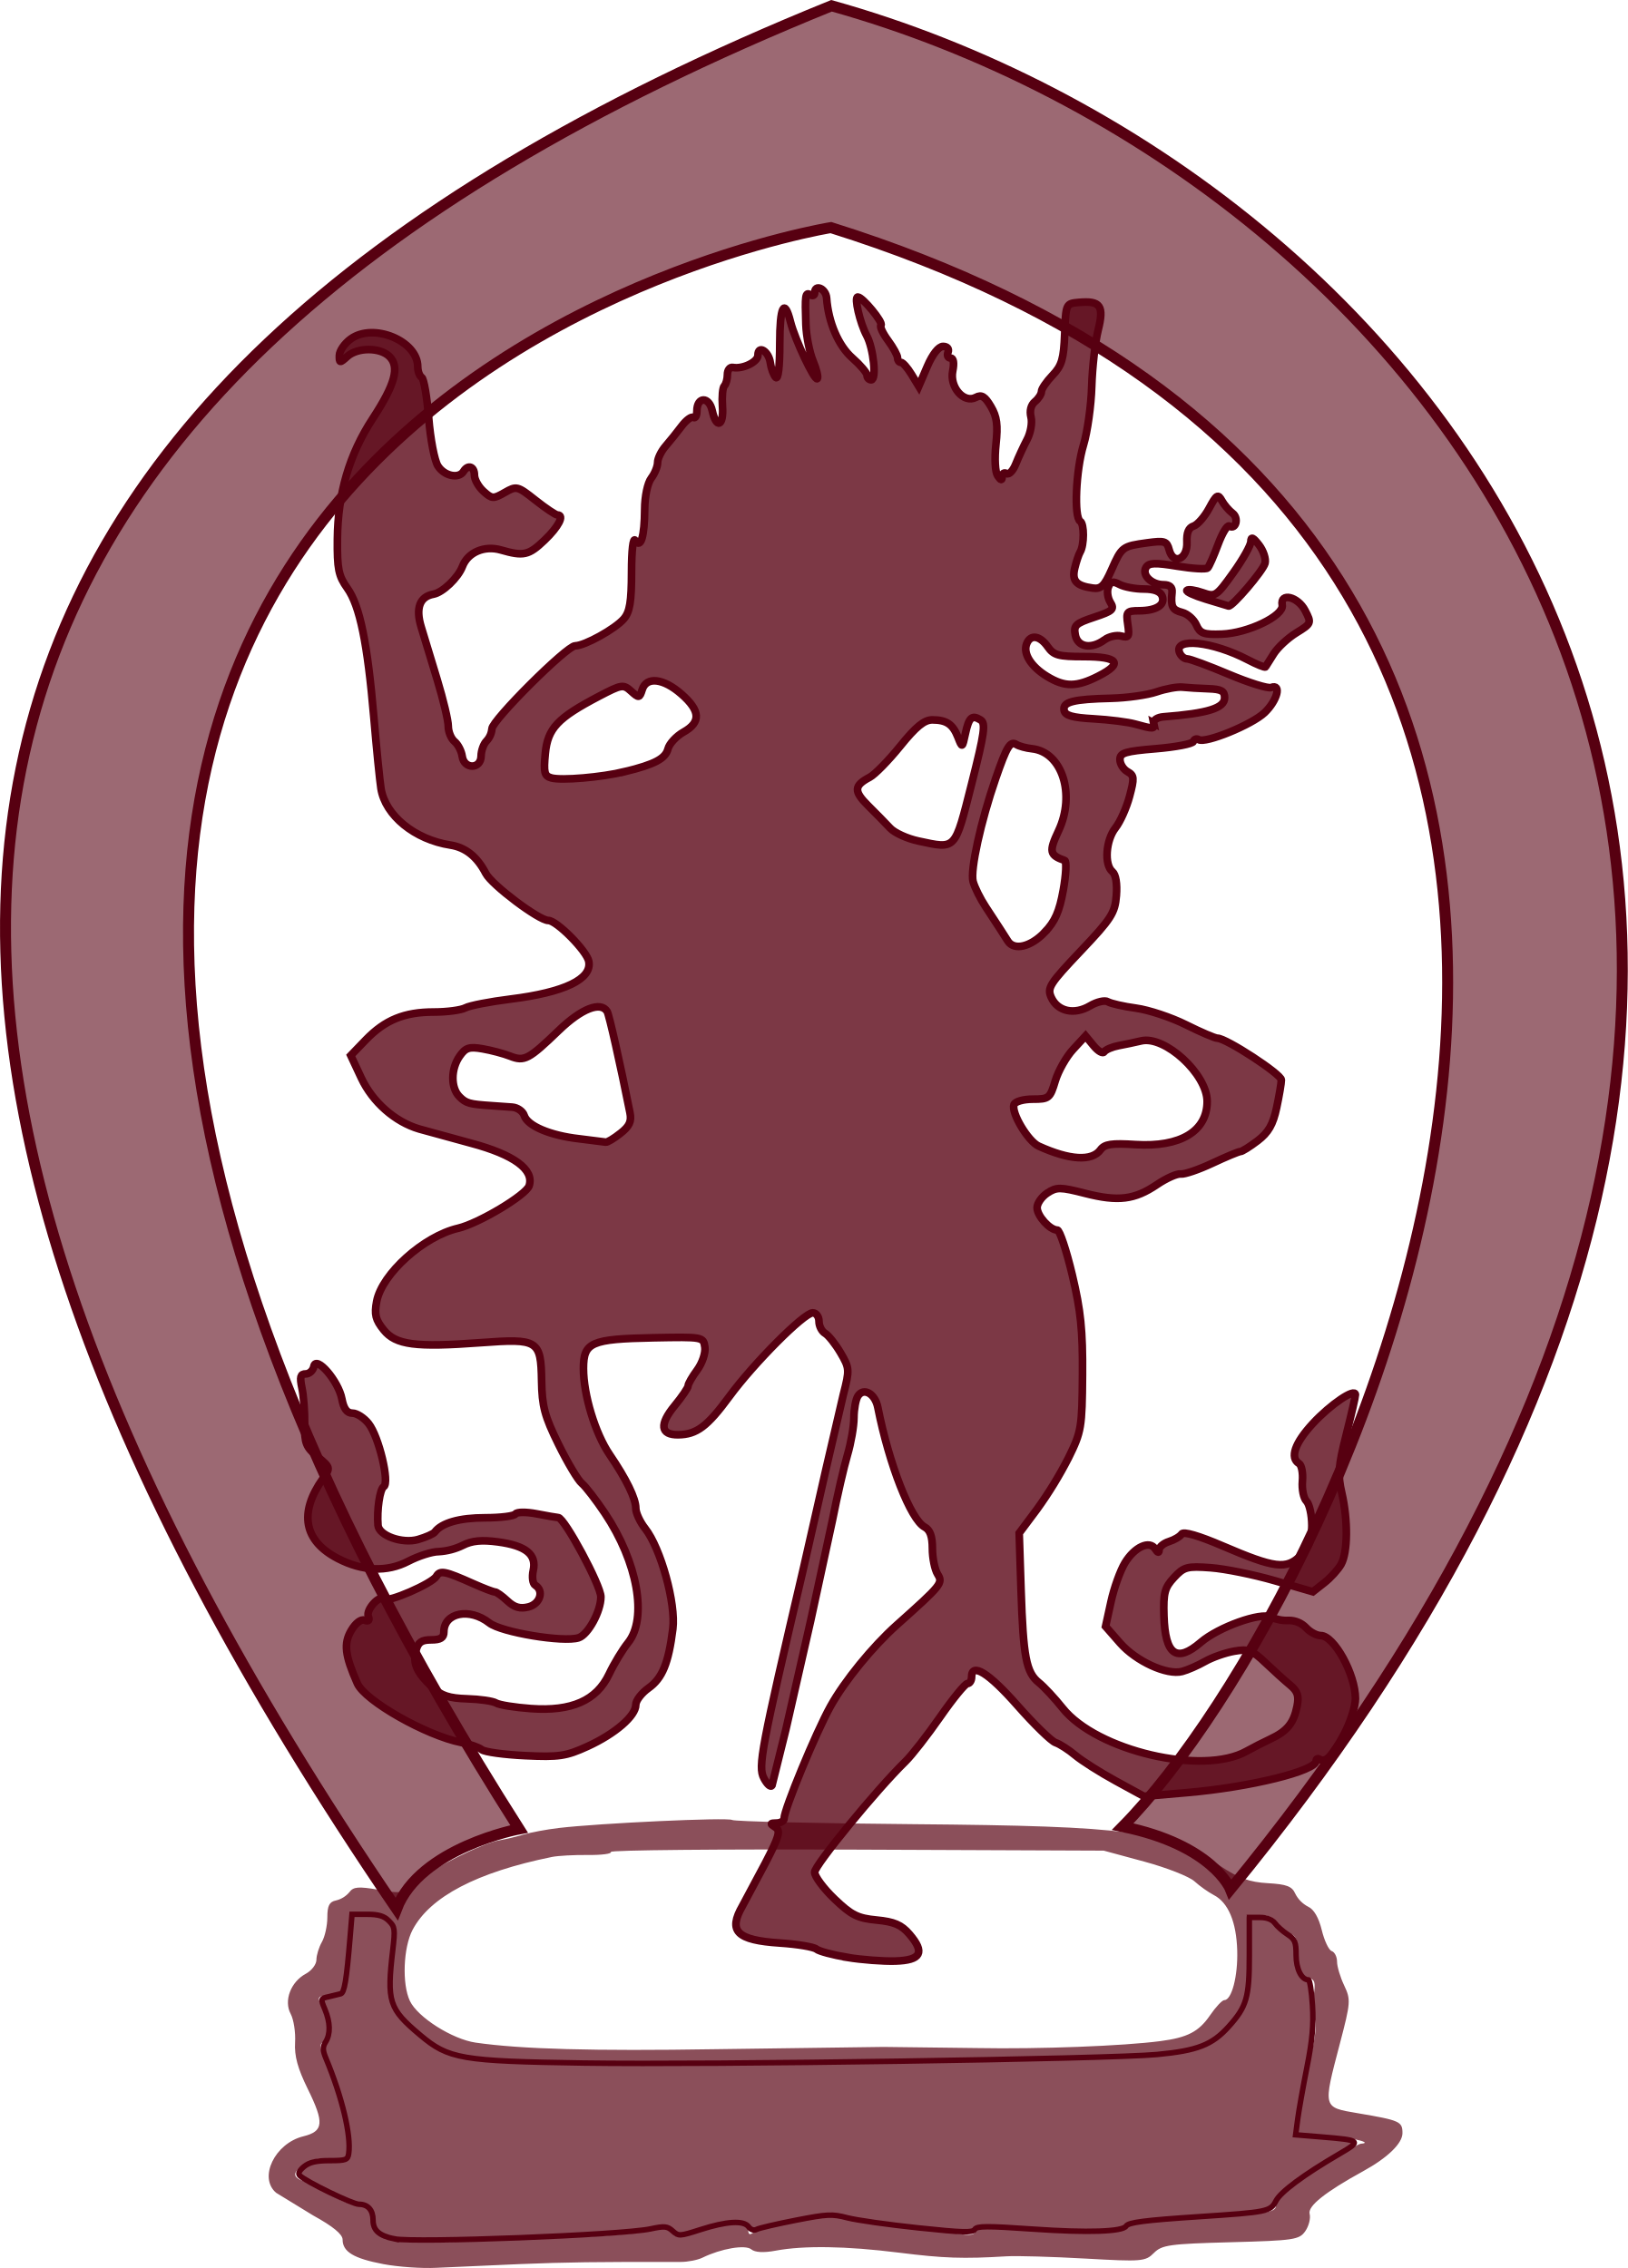
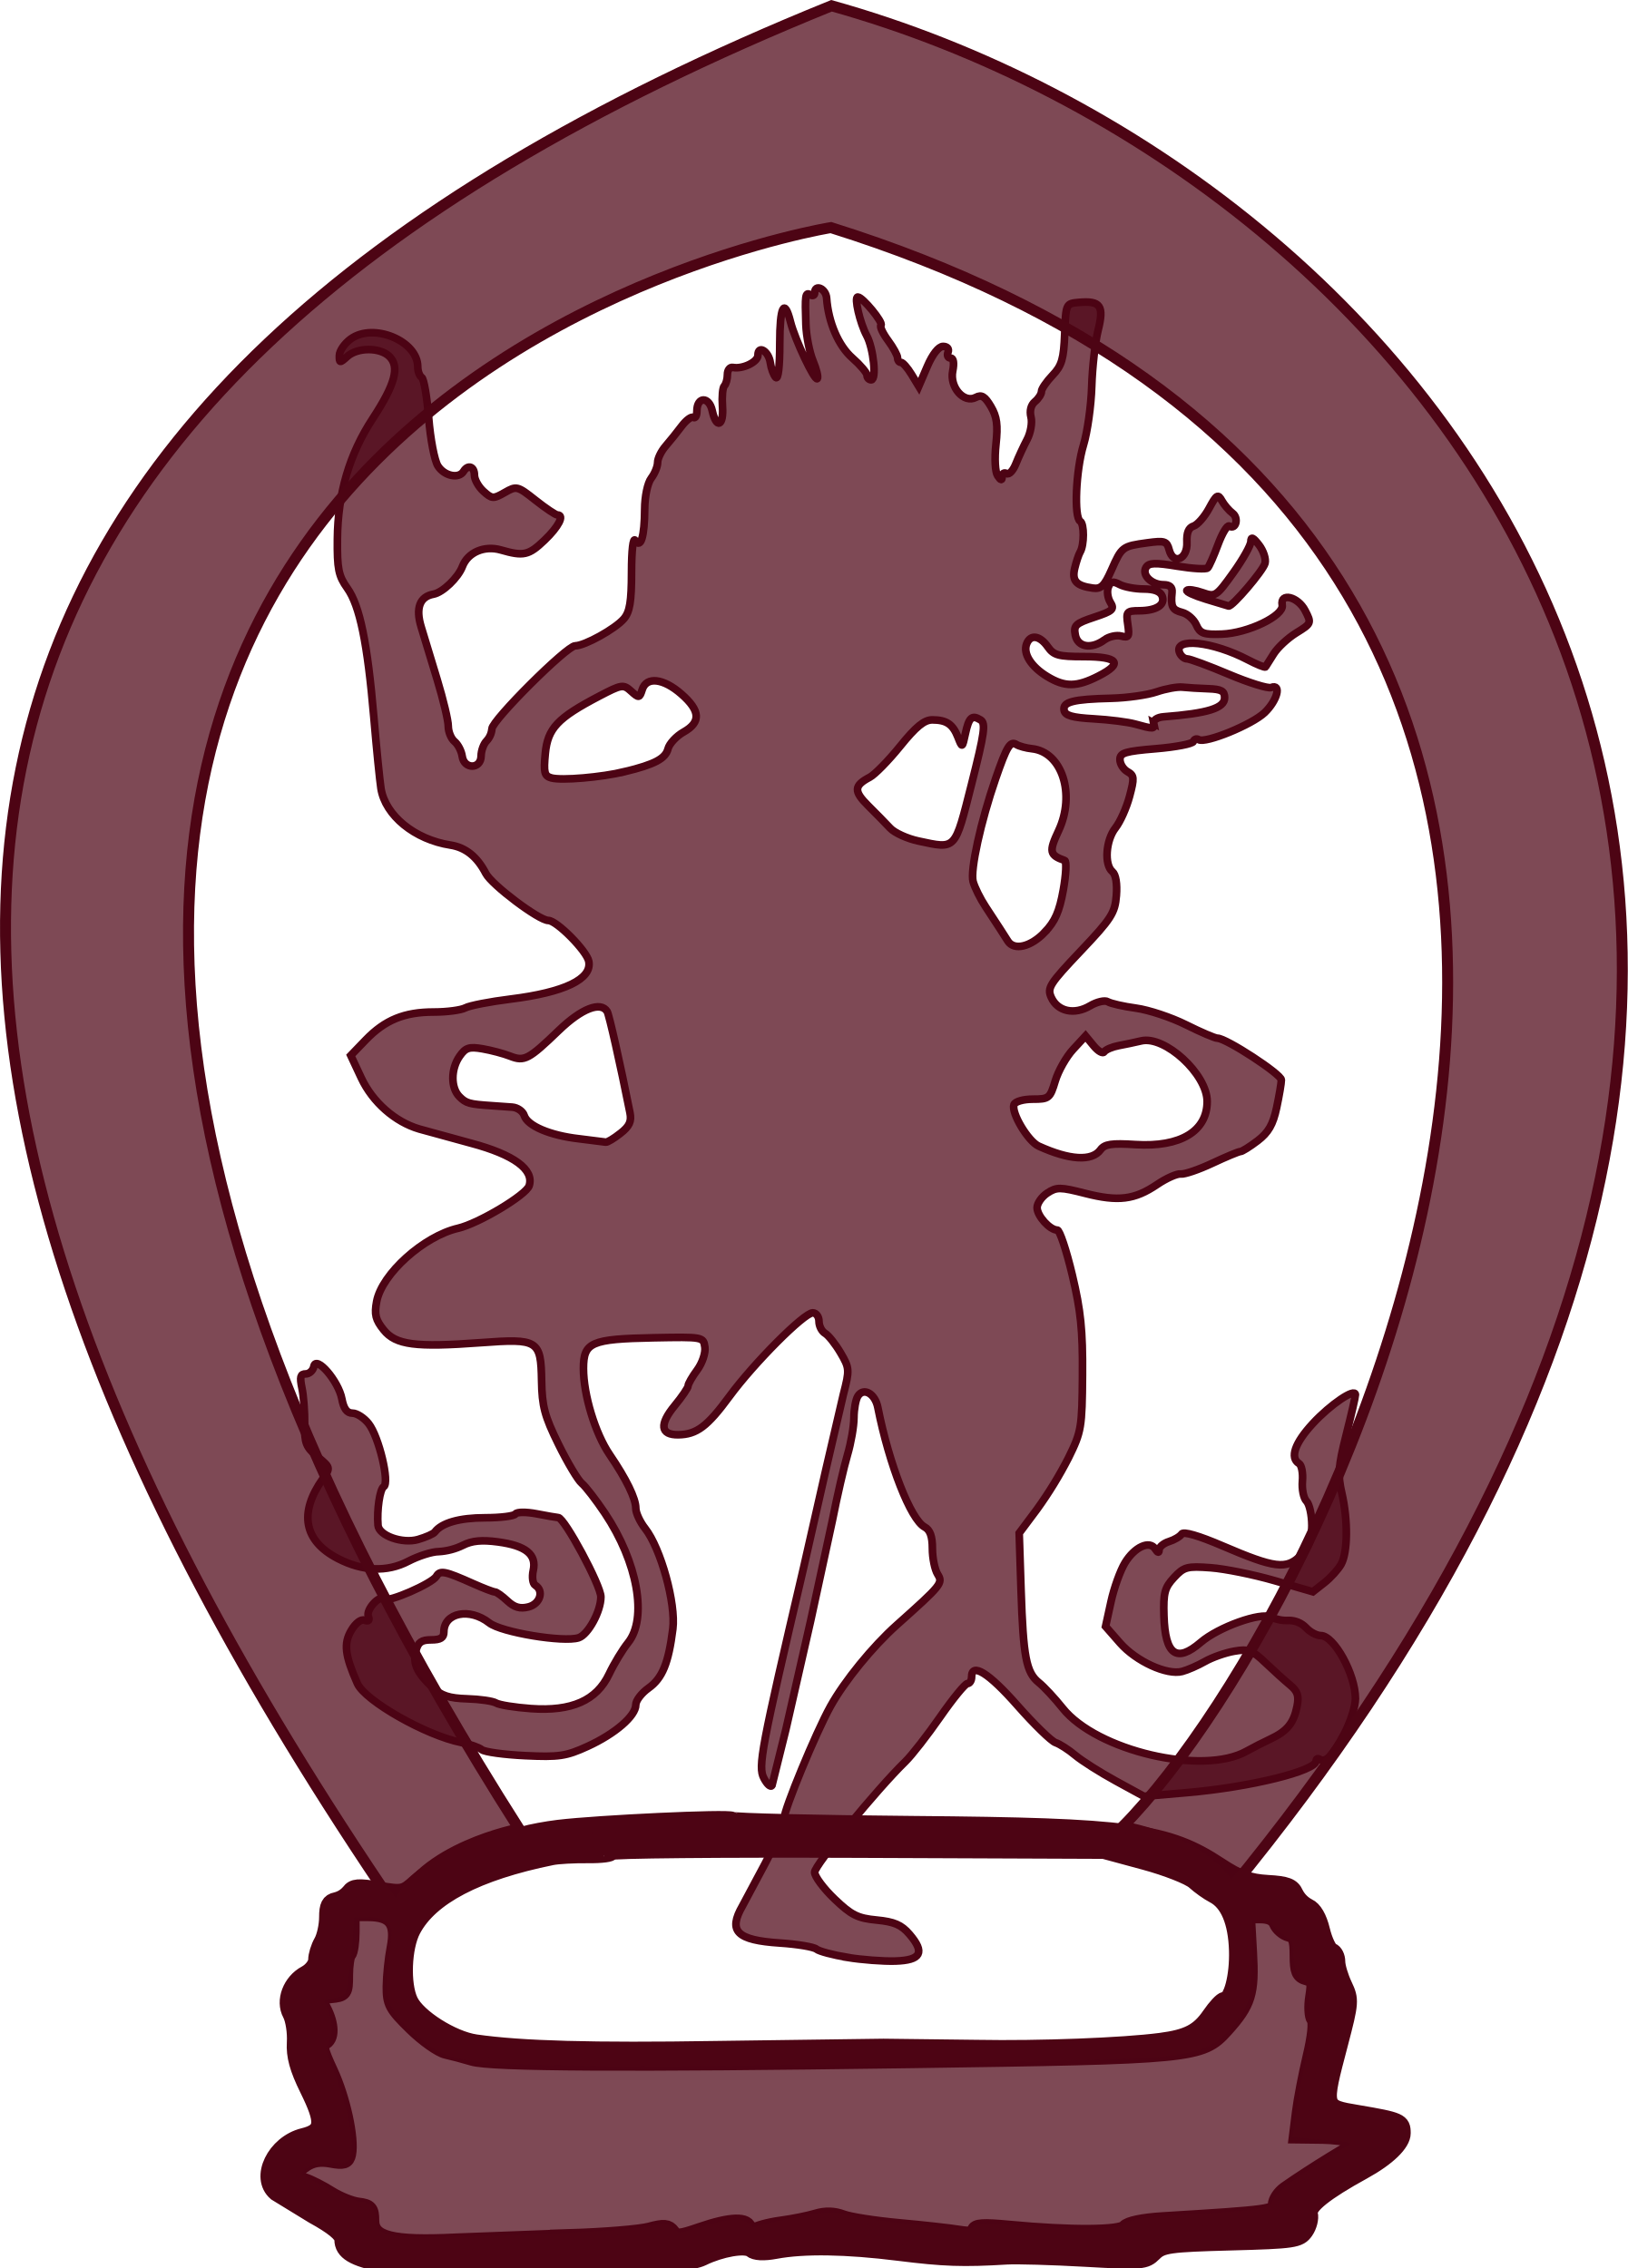
- <svg xmlns="http://www.w3.org/2000/svg" width="373.198" height="520.15" viewBox="0 0 98.742 137.623" fill="#570011">
-   <path d="M51.402 118.774c-.872-.143-1.718-.369-1.878-.502s-1.157-.299-2.215-.369c-2.616-.172-3.157-.711-2.266-2.257l1.383-2.591c.848-1.634.941-1.968.607-2.179s-.324-.25.069-.253c.255-.002.463-.126.463-.274 0-.549 1.925-5.207 2.815-6.811.853-1.537 2.55-3.62 4.021-4.934 2.725-2.434 2.812-2.543 2.481-3.074-.176-.282-.321-.987-.321-1.566 0-.739-.141-1.128-.472-1.305-.844-.452-2.152-3.795-2.837-7.252-.167-.843-.864-1.239-1.212-.689-.129.203-.236.794-.238 1.313s-.179 1.532-.392 2.251-.625 2.506-.914 3.973l-1.317 6.084-1.502 6.592-.847 3.411c-.075.13-.296-.068-.491-.44-.368-.702-.17-1.749 2.406-12.76l1.351-5.953 1.067-4.586c.381-1.48.374-1.584-.172-2.514-.313-.533-.736-1.065-.939-1.182s-.37-.444-.37-.728-.171-.516-.379-.516c-.529 0-3.569 3.05-5.051 5.067-1.349 1.836-1.991 2.318-3.111 2.332-1.075.014-1.153-.626-.216-1.763.451-.547.819-1.091.819-1.209s.249-.551.552-.962.512-1.03.463-1.378c-.089-.628-.107-.631-3.132-.573-3.777.073-4.233.274-4.233 1.864s.713 3.94 1.586 5.222c1.015 1.49 1.589 2.667 1.589 3.258 0 .279.253.829.563 1.223.953 1.212 1.877 4.558 1.684 6.098-.262 2.082-.636 2.994-1.472 3.59-.426.303-.775.759-.775 1.013 0 .679-1.253 1.761-2.925 2.526-1.303.596-1.732.66-3.786.563-1.274-.06-2.458-.223-2.631-.362s-.731-.335-1.241-.436c-2.129-.42-5.841-2.528-6.307-3.582-.757-1.711-.84-2.426-.372-3.219.266-.451.599-.704.816-.62.236.091.315.008.222-.234-.156-.407.682-1.327.958-1.051.23.23 2.912-.938 3.169-1.379.222-.382.514-.323 2.239.447.617.275 1.205.501 1.306.501s.444.244.762.543c.421.395.767.495 1.274.368.711-.178.964-.979.416-1.318-.154-.095-.209-.496-.122-.892.215-.977-.444-1.509-2.15-1.737-.976-.13-1.575-.072-2.117.206a3.85 3.85 0 0 1-1.471.385c-.393-.001-1.225.263-1.847.587-1.278.666-2.76.61-4.255-.163-2.076-1.073-2.396-2.771-.915-4.859.463-.652.458-.671-.329-1.323-.7-.58-.797-.825-.782-1.984.009-.728-.064-1.71-.164-2.183-.142-.676-.094-.86.227-.86.224 0 .447-.205.495-.455.133-.693 1.497.889 1.7 1.973.112.598.309.863.642.863.264 0 .706.286.981.637.623.792 1.291 3.595.913 3.829-.234.145-.42 1.416-.344 2.34.052.626 1.479 1.133 2.424.862.48-.138.941-.342 1.024-.454.413-.556 1.499-.865 3.042-.865.939 0 1.772-.104 1.85-.23s.645-.133 1.272-.012c.622.12 1.217.224 1.322.23.384.023 2.586 4.121 2.586 4.813 0 .873-.774 2.294-1.351 2.481-.919.297-4.69-.331-5.416-.901-1.194-.939-2.758-.627-2.758.551 0 .349-.205.476-.765.476-.597 0-.802.146-.932.667-.195.776.058 1.332 1.013 2.225.532.497 1.006.652 2.097.685.775.023 1.565.138 1.755.255s1.142.27 2.116.34c2.468.177 3.981-.492 4.739-2.095.299-.632.816-1.487 1.148-1.899 1.192-1.478.583-4.894-1.402-7.861-.539-.806-1.17-1.623-1.401-1.814s-.868-1.258-1.415-2.371c-.842-1.711-1-2.305-1.025-3.86-.04-2.457-.211-2.564-3.678-2.306-3.982.296-5.165.141-5.9-.772-.495-.615-.575-.938-.426-1.73.314-1.673 2.854-3.957 4.938-4.44 1.245-.289 4.134-2.018 4.313-2.582.31-.977-.925-1.882-3.51-2.574l-3.163-.868c-1.463-.429-2.825-1.629-3.508-3.088l-.643-1.373.907-.942c1.17-1.214 2.34-1.694 4.132-1.694.792 0 1.652-.113 1.911-.252s1.493-.379 2.743-.534c3.277-.407 4.953-1.215 4.747-2.289-.121-.633-1.949-2.481-2.455-2.481-.565 0-3.431-2.156-3.791-2.853-.526-1.017-1.226-1.578-2.146-1.721-2.169-.337-3.954-1.793-4.215-3.437-.074-.469-.268-2.4-.43-4.292-.389-4.534-.852-6.794-1.611-7.858-.535-.75-.62-1.171-.602-2.989.027-2.765.72-5.13 2.142-7.304 1.361-2.082 1.646-3.137 1.018-3.765-.565-.565-1.941-.566-2.564-.002-.453.41-.483.405-.476-.066.005-.277.314-.727.687-.998 1.373-1.001 4.067.115 4.067 1.684 0 .274.108.566.241.648s.323 1.19.424 2.463.352 2.582.559 2.909c.387.613 1.265.799 1.554.331.268-.434.661-.301.661.224 0 .268.247.712.549.985.513.464.599.469 1.289.073.718-.412.771-.399 1.869.47.621.492 1.222.894 1.334.894.433 0 .066.713-.788 1.529-.965.922-1.266.99-2.653.592-.998-.286-2.001.146-2.328 1.004-.26.683-1.197 1.579-1.757 1.68-.834.151-1.093.842-.746 1.985l.976 3.212c.367 1.208.668 2.473.668 2.812s.171.758.381.932.418.575.463.892c.115.807 1.138.795 1.148-.014.004-.324.153-.735.331-.913a1.22 1.22 0 0 0 .325-.733c.002-.514 4.54-5.04 5.053-5.04.574 0 2.427-1.028 2.949-1.636.363-.422.464-1.034.467-2.825.002-1.349.096-2.141.228-1.933.331.523.56-.237.57-1.896.005-.78.175-1.588.397-1.881.214-.282.388-.711.388-.952s.216-.687.48-.991.703-.851.977-1.215.594-.603.711-.53.214-.1.214-.384c0-.882.737-.905.929-.029.252 1.146.711.948.623-.268-.042-.576.009-1.132.112-1.235s.188-.411.188-.684.149-.468.331-.433c.601.115 1.521-.334 1.521-.742 0-.644.653-.246.75.457.049.352.198.754.331.892.147.153.242-.657.242-2.066 0-2.247.277-2.798.653-1.301.266 1.062 1.464 3.601 1.623 3.441.075-.075-.04-.558-.255-1.074s-.412-1.511-.436-2.211c-.062-1.788-.032-1.988.268-1.803.146.09.265.037.265-.117 0-.56.682-.263.724.315.106 1.471.716 2.892 1.561 3.634.49.43.891.905.891 1.055s.115.273.255.273c.336 0 .139-1.909-.277-2.686-.412-.771-.774-2.341-.539-2.341.29 0 1.565 1.553 1.406 1.712-.081.08.113.497.43.926s.577.904.577 1.055.091.275.203.275.401.326.643.725l.44.725.519-1.21c.317-.739.689-1.21.955-1.21.255 0 .38.147.301.353-.075.194-.005.353.154.353.18 0 .23.298.131.79-.197.983.683 1.982 1.405 1.596.343-.184.549-.058.912.556.367.621.433 1.12.306 2.299-.094.866-.049 1.674.104 1.903.195.29.268.304.271.05.002-.19.123-.273.268-.184s.396-.171.559-.58.472-1.077.687-1.486.322-1.021.237-1.359c-.096-.382-.005-.739.24-.942.217-.18.394-.455.394-.611s.302-.599.67-.983c.565-.59.681-.986.74-2.528.069-1.816.075-1.829.851-1.897 1.325-.117 1.549.205 1.176 1.69-.178.709-.352 2.242-.387 3.406s-.26 2.763-.499 3.554c-.464 1.535-.588 4.39-.201 4.629.253.157.251 1.442-.004 1.871-.086.146-.233.585-.327.976-.184.771.088 1.072 1.099 1.211.495.068.702-.135 1.132-1.107.623-1.408.658-1.434 2.17-1.642 1.054-.144 1.189-.102 1.326.422.249.952 1.125.581 1.078-.456-.026-.575.101-.886.402-.981.242-.077.668-.563.946-1.08.449-.835.536-.887.769-.465.145.262.439.606.653.766.39.29.197 1.025-.204.777-.117-.072-.422.432-.678 1.12s-.539 1.328-.629 1.422-.919.046-1.843-.107c-1.336-.221-1.723-.207-1.894.07-.28.453.324 1.056 1.058 1.056.379 0 .549.152.518.463-.088.865.013 1.067.609 1.217.327.082.715.423.862.756.23.523.443.6 1.55.561 1.578-.056 3.776-1.114 3.662-1.763-.137-.778.951-.517 1.391.333.394.763.386.783-.536 1.353-.515.318-1.132.893-1.372 1.276l-.498.791c-.035.051-.517-.144-1.072-.434-2.137-1.116-4.499-1.366-4.143-.439.081.211.287.383.458.383s1.31.421 2.531.937 2.379.876 2.572.802c.64-.245.372.788-.394 1.522s-3.6 1.892-4.008 1.64c-.126-.078-.268-.026-.317.115s-1.071.337-2.272.437c-1.862.154-2.183.251-2.183.659 0 .263.206.593.458.734.41.229.423.386.124 1.503-.183.686-.568 1.545-.854 1.909-.587.746-.692 2.236-.187 2.655.207.172.299.724.241 1.455-.084 1.056-.307 1.403-2.164 3.362-1.895 1.999-2.046 2.239-1.783 2.818.389.853 1.397 1.072 2.348.509.418-.247.906-.359 1.084-.249s.949.285 1.713.389 2.126.556 3.026 1.006 1.758.817 1.908.817c.532 0 3.876 2.183 3.876 2.531 0 .194-.129.956-.287 1.693-.218 1.017-.495 1.498-1.149 1.997-.474.362-.948.658-1.053.658s-.867.318-1.695.707-1.691.683-1.918.653-.874.258-1.437.64c-1.365.926-2.358 1.048-4.36.536-1.51-.387-1.734-.389-2.295-.021-.342.224-.622.625-.622.89 0 .5.774 1.358 1.226 1.358.142 0 .55 1.22.905 2.712.521 2.187.642 3.364.622 6.075-.023 3.202-.064 3.442-.845 5.027a24.11 24.11 0 0 1-1.907 3.119l-1.087 1.455.112 3.44c.133 4.073.313 5.016 1.077 5.628.314.252.965.951 1.445 1.553 2.07 2.596 8.51 4.105 11.156 2.614a26.44 26.44 0 0 1 1.45-.741c1.013-.474 1.412-.963 1.615-1.978.128-.639.037-.916-.424-1.298-.322-.267-.997-.876-1.498-1.354-.802-.764-1.03-.849-1.89-.698-.538.094-1.335.374-1.772.623s-1.061.522-1.388.607c-.922.241-2.791-.616-3.763-1.726l-.881-1.006.331-1.508c.182-.829.563-1.889.846-2.354.589-.968 1.496-1.38 1.84-.836.15.237.229.252.232.046.002-.172.272-.397.599-.499s.674-.308.769-.457c.109-.169 1.037.1 2.477.719 3.166 1.36 3.881 1.45 4.738.593.523-.523.681-.948.681-1.831 0-.632-.146-1.295-.324-1.473s-.289-.726-.247-1.217-.05-.972-.206-1.068c-.564-.349-.259-1.239.828-2.419 1.082-1.174 2.593-2.194 2.593-1.751 0 .122-.253 1.221-.562 2.443-.479 1.894-.518 2.412-.265 3.51.384 1.663.365 3.608-.043 4.334-.177.315-.634.818-1.016 1.118l-.695.545-2.312-.67c-1.272-.369-3.019-.722-3.883-.786-1.439-.106-1.626-.055-2.23.596-.568.612-.653.935-.61 2.314.073 2.382.762 2.88 2.235 1.615 1.078-.927 3.644-1.845 4.263-1.527a2.35 2.35 0 0 0 1.083.199 1.43 1.43 0 0 1 1.033.433c.241.267.645.485.897.485.812 0 2.106 2.352 2.106 3.827 0 .471-.31 1.44-.689 2.152-.71 1.336-1.115 1.754-1.482 1.528-.116-.072-.211-.03-.211.092 0 .612-3.997 1.599-7.805 1.928l-2.646.228-1.717-.939c-.944-.516-2.045-1.215-2.446-1.552s-.938-.683-1.193-.767-1.298-1.1-2.317-2.256c-1.746-1.983-2.778-2.624-2.778-1.727 0 .218-.113.397-.25.397s-.882.91-1.654 2.021-1.723 2.332-2.113 2.712c-1.717 1.671-5.505 6.289-5.506 6.714-.001.257.54.987 1.203 1.621 1.027.984 1.405 1.173 2.564 1.284 1.061.102 1.497.29 1.984.857.957 1.113.709 1.583-.86 1.631-.726.022-2.034-.077-2.907-.22zM66.758 69.77c.253-.346.668-.408 2.121-.317 2.723.171 4.35-.807 4.35-2.615 0-1.66-2.57-4.019-4.004-3.676a33.25 33.25 0 0 1-1.357.286c-.402.075-.798.244-.879.376s-.371-.031-.643-.361l-.495-.601-.754.816c-.415.449-.903 1.312-1.084 1.918-.314 1.047-.382 1.102-1.356 1.102-.58 0-1.078.144-1.147.331-.18.49.853 2.223 1.5 2.518 1.873.853 3.228.934 3.748.223zm-29.127-.994c.555-.436.69-.727.584-1.257-.594-2.979-1.262-5.943-1.383-6.14-.392-.635-1.555-.181-2.933 1.147-1.834 1.766-2.089 1.901-2.956 1.56-.389-.153-1.14-.353-1.669-.444-.809-.14-1.028-.07-1.389.445-.544.777-.55 1.922-.013 2.459.405.405.593.457 1.965.548l1.239.088c.318.024.644.253.724.508.2.63 1.573 1.212 3.328 1.411l1.618.204c.09.021.487-.216.884-.529zm25.737-12.199c.632-.658.898-1.261 1.133-2.572.169-.942.207-1.747.086-1.79-.924-.326-.968-.54-.374-1.802 1.043-2.22.214-4.784-1.61-4.979-.352-.037-.776-.152-.941-.254-.38-.235-.583.097-1.266 2.071-.9 2.602-1.546 5.547-1.367 6.235.092.354.438 1.051.768 1.549l.865 1.323.479.749c.381.589 1.382.351 2.228-.529zm-4.428-9.007c.785-3.1.867-3.684.542-3.885-.526-.325-.706-.16-.923.848-.187.864-.188.864-.444.211-.315-.8-.691-1.057-1.554-1.061-.492-.002-.992.406-1.95 1.591-.709.877-1.542 1.728-1.852 1.891-.962.506-.981.845-.094 1.724.469.465 1.07 1.078 1.336 1.364s1.04.638 1.72.782c2.293.488 2.19.599 3.219-3.465zm-21.033-.747c1.81-.443 2.462-.788 2.615-1.382.081-.315.508-.776.949-1.023 1.058-.595 1.018-1.289-.134-2.3-1.096-.962-2.122-1.08-2.378-.273-.165.52-.2.525-.673.097s-.574-.413-1.943.304c-2.529 1.324-3.117 1.95-3.264 3.478-.11 1.148-.058 1.362.365 1.48.615.172 3.055-.037 4.463-.382zm32.081-2.946c-.037-.184.227-.354.595-.382 2.692-.21 3.704-.526 3.704-1.157 0-.408-.2-.518-.992-.545-.546-.019-1.247-.061-1.559-.095s-1.021.095-1.577.286-1.789.365-2.741.388c-2.319.054-2.966.219-2.867.731.061.318.493.442 1.799.515.945.053 2.076.197 2.512.319 1.121.314 1.199.31 1.124-.061zm-3.346-2.858c1.516-.774 1.206-1.176-.906-1.176-1.523 0-1.813-.079-2.175-.595-.486-.693-1.056-.773-1.284-.179s.268 1.383 1.244 1.978c1.076.656 1.793.65 3.12-.027zm.364-2.198c.271-.198.727-.299 1.013-.224.452.118.504.027.397-.698-.115-.781-.071-.834.692-.838 1.047-.005 1.596-.359 1.39-.895-.107-.28-.486-.424-1.114-.424-.523 0-1.184-.124-1.467-.276-.406-.217-.552-.182-.686.167-.094.244-.036.657.127.919.262.419.146.526-.978.9-1.135.377-1.262.496-1.151 1.077.143.746.971.883 1.778.293zm6.134-2.467c-.704-.215-1.216-.455-1.138-.532s.503-.015.945.139c.779.272.835.235 1.866-1.203.584-.816 1.065-1.672 1.068-1.903.004-.308.136-.251.494.215.268.349.432.849.364 1.11-.119.455-1.992 2.65-2.212 2.593-.059-.015-.682-.204-1.386-.419z" fill-opacity=".779" stroke="#570011" stroke-width=".465" />
-   <path d="M23.25 137.386c-1.793-.341-2.467-.748-2.467-1.486 0-.324-.59-.808-1.786-1.465l-2.249-1.377c-1.08-.922-.077-2.999 1.653-3.426 1.233-.304 1.281-.817.27-2.872-.612-1.243-.82-2.003-.771-2.82.037-.615-.084-1.397-.267-1.738-.429-.796.004-1.943.918-2.433.354-.19.644-.571.644-.847s.149-.762.331-1.08.331-.992.331-1.498c0-.704.122-.944.523-1.023a1.53 1.53 0 0 0 .815-.503c.242-.331.55-.356 1.78-.144 1.421.245 1.523.224 2.284-.471.866-.791 3.973-2.351 5.044-2.533a15.1 15.1 0 0 0 1.46-.35c.437-.13 1.389-.308 2.117-.395 2.449-.293 10.264-.656 10.533-.489.147.091 5.1.206 11.007.256 13.127.111 15.388.418 18.575 2.519 1.165.768 1.794.997 2.91 1.061 1.145.065 1.472.189 1.667.633a1.8 1.8 0 0 0 .784.794c.345.154.644.667.824 1.414.155.644.427 1.22.605 1.279s.323.348.323.641.194.942.431 1.441c.41.865.398 1.032-.265 3.556-1.026 3.909-1.045 3.837 1.091 4.2 2.561.435 2.712.502 2.712 1.211 0 .62-.903 1.494-2.383 2.307-2.299 1.263-3.372 2.117-3.249 2.588.071.271-.048.744-.264 1.052-.365.521-.681.568-4.517.671-3.723.1-4.178.163-4.667.653-.516.516-.721.533-4.174.338-1.997-.113-4.138-.174-4.756-.137-2.654.16-3.8.121-6.548-.223-3.199-.4-5.748-.44-7.472-.118-.727.136-1.245.107-1.473-.081-.36-.299-1.832-.047-2.962.506-.291.143-.886.259-1.323.258-5.273-.007-6.836.014-9.79.132l-5.027.224c-.873.047-2.323-.054-3.222-.225zm11.275-1.624c2.101-.062 4.297-.242 4.881-.399.873-.235 1.113-.215 1.352.113.258.352.458.341 1.734-.099 1.833-.633 2.898-.664 2.898-.086 0 .312.09.355.331.157.182-.15.926-.353 1.654-.451s1.693-.291 2.145-.43c.552-.169 1.073-.154 1.588.044.421.162 1.956.403 3.412.535s3.092.313 3.638.403c.704.116.992.068.992-.166 0-.252.485-.284 2.051-.135 3.754.356 6.789.338 7.078-.043.161-.212 1.044-.396 2.249-.47 6.567-.4 6.879-.443 6.879-.951 0-.267.268-.674.595-.904 1.534-1.079 4.303-2.783 4.552-2.799.913-.061-1.046-.477-2.322-.492l-1.54-.019.174-1.389c.096-.764.387-2.282.647-3.373.29-1.217.381-2.101.234-2.286-.132-.166-.164-.774-.071-1.351.147-.918.098-1.068-.389-1.195-.462-.121-.557-.348-.557-1.33 0-.962-.1-1.211-.528-1.323-.291-.076-.618-.358-.728-.626-.133-.327-.471-.488-1.022-.488h-.823l.129 2.263c.141 2.477-.06 3.128-1.437 4.655-1.429 1.585-1.899 1.631-19.139 1.873-17.301.243-25.389.198-26.524-.147-.473-.144-1.19-.335-1.593-.424s-1.326-.743-2.051-1.453c-1.188-1.163-1.317-1.403-1.306-2.441.006-.633.116-1.687.243-2.341.296-1.524-.157-2.117-1.618-2.117h-1.017v1.147c0 .631-.089 1.237-.198 1.347s-.198.696-.198 1.301c0 1.047-.041 1.104-.858 1.183-.856.083-.857.085-.463.847.497.962.507 1.822.021 2.009-.3.115-.224.465.386 1.778.752 1.616 1.291 4.088 1.097 5.033-.083.404-.258.458-1.024.315-.64-.12-1.12-.044-1.563.246-.798.523-.811.846-.044 1.089.327.104 1.024.459 1.548.79s1.298.641 1.72.689c.656.075.767.202.767.881 0 1.164 1.265 1.481 5.159 1.293l6.862-.26zm19.067-11.554l5.689.069c3.785.069 8.838-.124 11.113-.422 1.647-.216 2.33-.572 3.011-1.567.346-.506.736-.921.866-.921.448 0 .827-1.457.782-3.005-.051-1.746-.545-2.918-1.421-3.37-.326-.168-.854-.543-1.173-.833s-1.688-.828-3.043-1.195l-2.463-.667-15.01-.061c-8.255-.034-14.954.029-14.885.14s-.559.194-1.394.185-1.816.045-2.18.119c-4.554.926-7.398 2.414-8.456 4.424-.565 1.073-.649 3.291-.163 4.314.47.991 2.574 2.324 3.989 2.529 2.752.398 7.128.518 14.552.399l10.186-.138z" fill-opacity=".691" />
-   <g stroke="#570011">
-     <path d="M23.917 135.855c-.917-.19-1.287-.518-1.287-1.139 0-.611-.312-.961-.858-.961-.383 0-3.186-1.359-3.588-1.739-.124-.117-.035-.305.257-.544.327-.267.741-.365 1.548-.365.997 0 1.107-.04 1.164-.426.16-1.084-.397-3.419-1.378-5.774-.206-.494-.211-.694-.026-.991.308-.493.293-1.189-.041-1.99-.27-.646-.267-.656.236-.766l.726-.177c.223-.067.348-.814.561-3.356l.123-1.466h.922c.683 0 1.024.103 1.317.396.362.362.382.511.236 1.75-.373 3.17-.241 3.581 1.659 5.18 1.733 1.458 2.476 1.585 9.91 1.699 7.705.118 31.877-.243 34.797-.519 2.439-.231 3.338-.581 4.333-1.686 1.102-1.223 1.259-1.766 1.259-4.354v-2.276h.651c.415 0 .741.126.899.346.136.19.481.498.767.684.449.291.52.463.52 1.248 0 .848.326 1.505.746 1.505.083 0 .195.702.248 1.561.073 1.175-.01 2.098-.334 3.736-.237 1.197-.489 2.611-.56 3.143l-.128.967 1.575.13c2.411.199 2.443.231 1.069 1.034-2.167 1.267-3.554 2.296-3.839 2.848-.334.646-.495.68-4.641.954-3.336.221-4.307.346-4.448.574-.211.341-2.341.411-5.61.184-2.835-.197-3.442-.195-3.571.015s-.718.193-3.432-.093c-1.802-.19-3.735-.464-4.295-.61-.928-.241-1.208-.228-3.121.146-1.156.226-2.226.475-2.378.554-.169.088-.36.029-.494-.154-.296-.404-1.325-.343-2.931.174-1.249.402-1.314.405-1.672.081-.326-.295-.494-.311-1.349-.128-1.739.373-14.303.86-15.543.603z" fill-opacity=".691" stroke-width=".333" />
-     <path d="M31.491 110.982C-22.83 25.586 50.404 13.81 50.404 13.81c61.843 19.411 31.521 83.006 17.701 97.029 5.484 1.12 6.538 3.802 6.538 3.802C124.158 54.209 86.521 10.424 50.443.35-8.391 24.187-13.026 61.407 24.056 115.833c1.42-3.718 7.435-4.851 7.435-4.851z" fill-opacity=".588" stroke-width=".665" />
+ <svg xmlns="http://www.w3.org/2000/svg" width="373.198" height="520.15" viewBox="0 0 98.742 137.623" fill="#570011" version="1.1" id="svg12">
+   <defs id="defs16" />
+   <path d="M51.402 118.774c-.872-.143-1.718-.369-1.878-.502s-1.157-.299-2.215-.369c-2.616-.172-3.157-.711-2.266-2.257l1.383-2.591c.848-1.634.941-1.968.607-2.179s-.324-.25.069-.253c.255-.002.463-.126.463-.274 0-.549 1.925-5.207 2.815-6.811.853-1.537 2.55-3.62 4.021-4.934 2.725-2.434 2.812-2.543 2.481-3.074-.176-.282-.321-.987-.321-1.566 0-.739-.141-1.128-.472-1.305-.844-.452-2.152-3.795-2.837-7.252-.167-.843-.864-1.239-1.212-.689-.129.203-.236.794-.238 1.313s-.179 1.532-.392 2.251-.625 2.506-.914 3.973l-1.317 6.084-1.502 6.592-.847 3.411c-.075.13-.296-.068-.491-.44-.368-.702-.17-1.749 2.406-12.76l1.351-5.953 1.067-4.586c.381-1.48.374-1.584-.172-2.514-.313-.533-.736-1.065-.939-1.182s-.37-.444-.37-.728-.171-.516-.379-.516c-.529 0-3.569 3.05-5.051 5.067-1.349 1.836-1.991 2.318-3.111 2.332-1.075.014-1.153-.626-.216-1.763.451-.547.819-1.091.819-1.209s.249-.551.552-.962.512-1.03.463-1.378c-.089-.628-.107-.631-3.132-.573-3.777.073-4.233.274-4.233 1.864s.713 3.94 1.586 5.222c1.015 1.49 1.589 2.667 1.589 3.258 0 .279.253.829.563 1.223.953 1.212 1.877 4.558 1.684 6.098-.262 2.082-.636 2.994-1.472 3.59-.426.303-.775.759-.775 1.013 0 .679-1.253 1.761-2.925 2.526-1.303.596-1.732.66-3.786.563-1.274-.06-2.458-.223-2.631-.362s-.731-.335-1.241-.436c-2.129-.42-5.841-2.528-6.307-3.582-.757-1.711-.84-2.426-.372-3.219.266-.451.599-.704.816-.62.236.091.315.008.222-.234-.156-.407.682-1.327.958-1.051.23.23 2.912-.938 3.169-1.379.222-.382.514-.323 2.239.447.617.275 1.205.501 1.306.501s.444.244.762.543c.421.395.767.495 1.274.368.711-.178.964-.979.416-1.318-.154-.095-.209-.496-.122-.892.215-.977-.444-1.509-2.15-1.737-.976-.13-1.575-.072-2.117.206a3.85 3.85 0 0 1-1.471.385c-.393-.001-1.225.263-1.847.587-1.278.666-2.76.61-4.255-.163-2.076-1.073-2.396-2.771-.915-4.859.463-.652.458-.671-.329-1.323-.7-.58-.797-.825-.782-1.984.009-.728-.064-1.71-.164-2.183-.142-.676-.094-.86.227-.86.224 0 .447-.205.495-.455.133-.693 1.497.889 1.7 1.973.112.598.309.863.642.863.264 0 .706.286.981.637.623.792 1.291 3.595.913 3.829-.234.145-.42 1.416-.344 2.34.052.626 1.479 1.133 2.424.862.48-.138.941-.342 1.024-.454.413-.556 1.499-.865 3.042-.865.939 0 1.772-.104 1.85-.23s.645-.133 1.272-.012c.622.12 1.217.224 1.322.23.384.023 2.586 4.121 2.586 4.813 0 .873-.774 2.294-1.351 2.481-.919.297-4.69-.331-5.416-.901-1.194-.939-2.758-.627-2.758.551 0 .349-.205.476-.765.476-.597 0-.802.146-.932.667-.195.776.058 1.332 1.013 2.225.532.497 1.006.652 2.097.685.775.023 1.565.138 1.755.255s1.142.27 2.116.34c2.468.177 3.981-.492 4.739-2.095.299-.632.816-1.487 1.148-1.899 1.192-1.478.583-4.894-1.402-7.861-.539-.806-1.17-1.623-1.401-1.814s-.868-1.258-1.415-2.371c-.842-1.711-1-2.305-1.025-3.86-.04-2.457-.211-2.564-3.678-2.306-3.982.296-5.165.141-5.9-.772-.495-.615-.575-.938-.426-1.73.314-1.673 2.854-3.957 4.938-4.44 1.245-.289 4.134-2.018 4.313-2.582.31-.977-.925-1.882-3.51-2.574l-3.163-.868c-1.463-.429-2.825-1.629-3.508-3.088l-.643-1.373.907-.942c1.17-1.214 2.34-1.694 4.132-1.694.792 0 1.652-.113 1.911-.252s1.493-.379 2.743-.534c3.277-.407 4.953-1.215 4.747-2.289-.121-.633-1.949-2.481-2.455-2.481-.565 0-3.431-2.156-3.791-2.853-.526-1.017-1.226-1.578-2.146-1.721-2.169-.337-3.954-1.793-4.215-3.437-.074-.469-.268-2.4-.43-4.292-.389-4.534-.852-6.794-1.611-7.858-.535-.75-.62-1.171-.602-2.989.027-2.765.72-5.13 2.142-7.304 1.361-2.082 1.646-3.137 1.018-3.765-.565-.565-1.941-.566-2.564-.002-.453.41-.483.405-.476-.066.005-.277.314-.727.687-.998 1.373-1.001 4.067.115 4.067 1.684 0 .274.108.566.241.648s.323 1.19.424 2.463.352 2.582.559 2.909c.387.613 1.265.799 1.554.331.268-.434.661-.301.661.224 0 .268.247.712.549.985.513.464.599.469 1.289.073.718-.412.771-.399 1.869.47.621.492 1.222.894 1.334.894.433 0 .066.713-.788 1.529-.965.922-1.266.99-2.653.592-.998-.286-2.001.146-2.328 1.004-.26.683-1.197 1.579-1.757 1.68-.834.151-1.093.842-.746 1.985l.976 3.212c.367 1.208.668 2.473.668 2.812s.171.758.381.932.418.575.463.892c.115.807 1.138.795 1.148-.014.004-.324.153-.735.331-.913a1.22 1.22 0 0 0 .325-.733c.002-.514 4.54-5.04 5.053-5.04.574 0 2.427-1.028 2.949-1.636.363-.422.464-1.034.467-2.825.002-1.349.096-2.141.228-1.933.331.523.56-.237.57-1.896.005-.78.175-1.588.397-1.881.214-.282.388-.711.388-.952s.216-.687.48-.991.703-.851.977-1.215.594-.603.711-.53.214-.1.214-.384c0-.882.737-.905.929-.029.252 1.146.711.948.623-.268-.042-.576.009-1.132.112-1.235s.188-.411.188-.684.149-.468.331-.433c.601.115 1.521-.334 1.521-.742 0-.644.653-.246.75.457.049.352.198.754.331.892.147.153.242-.657.242-2.066 0-2.247.277-2.798.653-1.301.266 1.062 1.464 3.601 1.623 3.441.075-.075-.04-.558-.255-1.074s-.412-1.511-.436-2.211c-.062-1.788-.032-1.988.268-1.803.146.09.265.037.265-.117 0-.56.682-.263.724.315.106 1.471.716 2.892 1.561 3.634.49.43.891.905.891 1.055s.115.273.255.273c.336 0 .139-1.909-.277-2.686-.412-.771-.774-2.341-.539-2.341.29 0 1.565 1.553 1.406 1.712-.081.08.113.497.43.926s.577.904.577 1.055.091.275.203.275.401.326.643.725l.44.725.519-1.21c.317-.739.689-1.21.955-1.21.255 0 .38.147.301.353-.075.194-.005.353.154.353.18 0 .23.298.131.79-.197.983.683 1.982 1.405 1.596.343-.184.549-.058.912.556.367.621.433 1.12.306 2.299-.094.866-.049 1.674.104 1.903.195.29.268.304.271.05.002-.19.123-.273.268-.184s.396-.171.559-.58.472-1.077.687-1.486.322-1.021.237-1.359c-.096-.382-.005-.739.24-.942.217-.18.394-.455.394-.611s.302-.599.67-.983c.565-.59.681-.986.74-2.528.069-1.816.075-1.829.851-1.897 1.325-.117 1.549.205 1.176 1.69-.178.709-.352 2.242-.387 3.406s-.26 2.763-.499 3.554c-.464 1.535-.588 4.39-.201 4.629.253.157.251 1.442-.004 1.871-.086.146-.233.585-.327.976-.184.771.088 1.072 1.099 1.211.495.068.702-.135 1.132-1.107.623-1.408.658-1.434 2.17-1.642 1.054-.144 1.189-.102 1.326.422.249.952 1.125.581 1.078-.456-.026-.575.101-.886.402-.981.242-.077.668-.563.946-1.08.449-.835.536-.887.769-.465.145.262.439.606.653.766.39.29.197 1.025-.204.777-.117-.072-.422.432-.678 1.12s-.539 1.328-.629 1.422-.919.046-1.843-.107c-1.336-.221-1.723-.207-1.894.07-.28.453.324 1.056 1.058 1.056.379 0 .549.152.518.463-.088.865.013 1.067.609 1.217.327.082.715.423.862.756.23.523.443.6 1.55.561 1.578-.056 3.776-1.114 3.662-1.763-.137-.778.951-.517 1.391.333.394.763.386.783-.536 1.353-.515.318-1.132.893-1.372 1.276l-.498.791c-.035.051-.517-.144-1.072-.434-2.137-1.116-4.499-1.366-4.143-.439.081.211.287.383.458.383s1.31.421 2.531.937 2.379.876 2.572.802c.64-.245.372.788-.394 1.522s-3.6 1.892-4.008 1.64c-.126-.078-.268-.026-.317.115s-1.071.337-2.272.437c-1.862.154-2.183.251-2.183.659 0 .263.206.593.458.734.41.229.423.386.124 1.503-.183.686-.568 1.545-.854 1.909-.587.746-.692 2.236-.187 2.655.207.172.299.724.241 1.455-.084 1.056-.307 1.403-2.164 3.362-1.895 1.999-2.046 2.239-1.783 2.818.389.853 1.397 1.072 2.348.509.418-.247.906-.359 1.084-.249s.949.285 1.713.389 2.126.556 3.026 1.006 1.758.817 1.908.817c.532 0 3.876 2.183 3.876 2.531 0 .194-.129.956-.287 1.693-.218 1.017-.495 1.498-1.149 1.997-.474.362-.948.658-1.053.658s-.867.318-1.695.707-1.691.683-1.918.653-.874.258-1.437.64c-1.365.926-2.358 1.048-4.36.536-1.51-.387-1.734-.389-2.295-.021-.342.224-.622.625-.622.89 0 .5.774 1.358 1.226 1.358.142 0 .55 1.22.905 2.712.521 2.187.642 3.364.622 6.075-.023 3.202-.064 3.442-.845 5.027a24.11 24.11 0 0 1-1.907 3.119l-1.087 1.455.112 3.44c.133 4.073.313 5.016 1.077 5.628.314.252.965.951 1.445 1.553 2.07 2.596 8.51 4.105 11.156 2.614a26.44 26.44 0 0 1 1.45-.741c1.013-.474 1.412-.963 1.615-1.978.128-.639.037-.916-.424-1.298-.322-.267-.997-.876-1.498-1.354-.802-.764-1.03-.849-1.89-.698-.538.094-1.335.374-1.772.623s-1.061.522-1.388.607c-.922.241-2.791-.616-3.763-1.726l-.881-1.006.331-1.508c.182-.829.563-1.889.846-2.354.589-.968 1.496-1.38 1.84-.836.15.237.229.252.232.046.002-.172.272-.397.599-.499s.674-.308.769-.457c.109-.169 1.037.1 2.477.719 3.166 1.36 3.881 1.45 4.738.593.523-.523.681-.948.681-1.831 0-.632-.146-1.295-.324-1.473s-.289-.726-.247-1.217-.05-.972-.206-1.068c-.564-.349-.259-1.239.828-2.419 1.082-1.174 2.593-2.194 2.593-1.751 0 .122-.253 1.221-.562 2.443-.479 1.894-.518 2.412-.265 3.51.384 1.663.365 3.608-.043 4.334-.177.315-.634.818-1.016 1.118l-.695.545-2.312-.67c-1.272-.369-3.019-.722-3.883-.786-1.439-.106-1.626-.055-2.23.596-.568.612-.653.935-.61 2.314.073 2.382.762 2.88 2.235 1.615 1.078-.927 3.644-1.845 4.263-1.527a2.35 2.35 0 0 0 1.083.199 1.43 1.43 0 0 1 1.033.433c.241.267.645.485.897.485.812 0 2.106 2.352 2.106 3.827 0 .471-.31 1.44-.689 2.152-.71 1.336-1.115 1.754-1.482 1.528-.116-.072-.211-.03-.211.092 0 .612-3.997 1.599-7.805 1.928l-2.646.228-1.717-.939c-.944-.516-2.045-1.215-2.446-1.552s-.938-.683-1.193-.767-1.298-1.1-2.317-2.256c-1.746-1.983-2.778-2.624-2.778-1.727 0 .218-.113.397-.25.397s-.882.91-1.654 2.021-1.723 2.332-2.113 2.712c-1.717 1.671-5.505 6.289-5.506 6.714-.001.257.54.987 1.203 1.621 1.027.984 1.405 1.173 2.564 1.284 1.061.102 1.497.29 1.984.857.957 1.113.709 1.583-.86 1.631-.726.022-2.034-.077-2.907-.22zM66.758 69.77c.253-.346.668-.408 2.121-.317 2.723.171 4.35-.807 4.35-2.615 0-1.66-2.57-4.019-4.004-3.676a33.25 33.25 0 0 1-1.357.286c-.402.075-.798.244-.879.376s-.371-.031-.643-.361l-.495-.601-.754.816c-.415.449-.903 1.312-1.084 1.918-.314 1.047-.382 1.102-1.356 1.102-.58 0-1.078.144-1.147.331-.18.49.853 2.223 1.5 2.518 1.873.853 3.228.934 3.748.223zm-29.127-.994c.555-.436.69-.727.584-1.257-.594-2.979-1.262-5.943-1.383-6.14-.392-.635-1.555-.181-2.933 1.147-1.834 1.766-2.089 1.901-2.956 1.56-.389-.153-1.14-.353-1.669-.444-.809-.14-1.028-.07-1.389.445-.544.777-.55 1.922-.013 2.459.405.405.593.457 1.965.548l1.239.088c.318.024.644.253.724.508.2.63 1.573 1.212 3.328 1.411l1.618.204c.09.021.487-.216.884-.529zm25.737-12.199c.632-.658.898-1.261 1.133-2.572.169-.942.207-1.747.086-1.79-.924-.326-.968-.54-.374-1.802 1.043-2.22.214-4.784-1.61-4.979-.352-.037-.776-.152-.941-.254-.38-.235-.583.097-1.266 2.071-.9 2.602-1.546 5.547-1.367 6.235.092.354.438 1.051.768 1.549l.865 1.323.479.749c.381.589 1.382.351 2.228-.529zm-4.428-9.007c.785-3.1.867-3.684.542-3.885-.526-.325-.706-.16-.923.848-.187.864-.188.864-.444.211-.315-.8-.691-1.057-1.554-1.061-.492-.002-.992.406-1.95 1.591-.709.877-1.542 1.728-1.852 1.891-.962.506-.981.845-.094 1.724.469.465 1.07 1.078 1.336 1.364s1.04.638 1.72.782c2.293.488 2.19.599 3.219-3.465zm-21.033-.747c1.81-.443 2.462-.788 2.615-1.382.081-.315.508-.776.949-1.023 1.058-.595 1.018-1.289-.134-2.3-1.096-.962-2.122-1.08-2.378-.273-.165.52-.2.525-.673.097s-.574-.413-1.943.304c-2.529 1.324-3.117 1.95-3.264 3.478-.11 1.148-.058 1.362.365 1.48.615.172 3.055-.037 4.463-.382zm32.081-2.946c-.037-.184.227-.354.595-.382 2.692-.21 3.704-.526 3.704-1.157 0-.408-.2-.518-.992-.545-.546-.019-1.247-.061-1.559-.095s-1.021.095-1.577.286-1.789.365-2.741.388c-2.319.054-2.966.219-2.867.731.061.318.493.442 1.799.515.945.053 2.076.197 2.512.319 1.121.314 1.199.31 1.124-.061zm-3.346-2.858c1.516-.774 1.206-1.176-.906-1.176-1.523 0-1.813-.079-2.175-.595-.486-.693-1.056-.773-1.284-.179s.268 1.383 1.244 1.978c1.076.656 1.793.65 3.12-.027zm.364-2.198c.271-.198.727-.299 1.013-.224.452.118.504.027.397-.698-.115-.781-.071-.834.692-.838 1.047-.005 1.596-.359 1.39-.895-.107-.28-.486-.424-1.114-.424-.523 0-1.184-.124-1.467-.276-.406-.217-.552-.182-.686.167-.094.244-.036.657.127.919.262.419.146.526-.978.9-1.135.377-1.262.496-1.151 1.077.143.746.971.883 1.778.293zm6.134-2.467c-.704-.215-1.216-.455-1.138-.532s.503-.015.945.139c.779.272.835.235 1.866-1.203.584-.816 1.065-1.672 1.068-1.903.004-.308.136-.251.494.215.268.349.432.849.364 1.11-.119.455-1.992 2.65-2.212 2.593-.059-.015-.682-.204-1.386-.419z" fill-opacity=".779" stroke="#570011" stroke-width=".465" id="path2" style="stroke:#4d0414;stroke-opacity:1;stroke-width:0.465;stroke-dasharray:none;fill:#4d0414;fill-opacity:0.722" />
+   <path d="M23.25 137.386c-1.793-.341-2.467-.748-2.467-1.486 0-.324-.59-.808-1.786-1.465l-2.249-1.377c-1.08-.922-.077-2.999 1.653-3.426 1.233-.304 1.281-.817.27-2.872-.612-1.243-.82-2.003-.771-2.82.037-.615-.084-1.397-.267-1.738-.429-.796.004-1.943.918-2.433.354-.19.644-.571.644-.847s.149-.762.331-1.08.331-.992.331-1.498c0-.704.122-.944.523-1.023a1.53 1.53 0 0 0 .815-.503c.242-.331.55-.356 1.78-.144 1.421.245 1.523.224 2.284-.471.866-.791 3.973-2.351 5.044-2.533a15.1 15.1 0 0 0 1.46-.35c.437-.13 1.389-.308 2.117-.395 2.449-.293 10.264-.656 10.533-.489.147.091 5.1.206 11.007.256 13.127.111 15.388.418 18.575 2.519 1.165.768 1.794.997 2.91 1.061 1.145.065 1.472.189 1.667.633a1.8 1.8 0 0 0 .784.794c.345.154.644.667.824 1.414.155.644.427 1.22.605 1.279s.323.348.323.641.194.942.431 1.441c.41.865.398 1.032-.265 3.556-1.026 3.909-1.045 3.837 1.091 4.2 2.561.435 2.712.502 2.712 1.211 0 .62-.903 1.494-2.383 2.307-2.299 1.263-3.372 2.117-3.249 2.588.071.271-.048.744-.264 1.052-.365.521-.681.568-4.517.671-3.723.1-4.178.163-4.667.653-.516.516-.721.533-4.174.338-1.997-.113-4.138-.174-4.756-.137-2.654.16-3.8.121-6.548-.223-3.199-.4-5.748-.44-7.472-.118-.727.136-1.245.107-1.473-.081-.36-.299-1.832-.047-2.962.506-.291.143-.886.259-1.323.258-5.273-.007-6.836.014-9.79.132l-5.027.224c-.873.047-2.323-.054-3.222-.225zm11.275-1.624c2.101-.062 4.297-.242 4.881-.399.873-.235 1.113-.215 1.352.113.258.352.458.341 1.734-.099 1.833-.633 2.898-.664 2.898-.086 0 .312.09.355.331.157.182-.15.926-.353 1.654-.451s1.693-.291 2.145-.43c.552-.169 1.073-.154 1.588.044.421.162 1.956.403 3.412.535s3.092.313 3.638.403c.704.116.992.068.992-.166 0-.252.485-.284 2.051-.135 3.754.356 6.789.338 7.078-.043.161-.212 1.044-.396 2.249-.47 6.567-.4 6.879-.443 6.879-.951 0-.267.268-.674.595-.904 1.534-1.079 4.303-2.783 4.552-2.799.913-.061-1.046-.477-2.322-.492l-1.54-.019.174-1.389c.096-.764.387-2.282.647-3.373.29-1.217.381-2.101.234-2.286-.132-.166-.164-.774-.071-1.351.147-.918.098-1.068-.389-1.195-.462-.121-.557-.348-.557-1.33 0-.962-.1-1.211-.528-1.323-.291-.076-.618-.358-.728-.626-.133-.327-.471-.488-1.022-.488h-.823l.129 2.263c.141 2.477-.06 3.128-1.437 4.655-1.429 1.585-1.899 1.631-19.139 1.873-17.301.243-25.389.198-26.524-.147-.473-.144-1.19-.335-1.593-.424s-1.326-.743-2.051-1.453c-1.188-1.163-1.317-1.403-1.306-2.441.006-.633.116-1.687.243-2.341.296-1.524-.157-2.117-1.618-2.117h-1.017v1.147c0 .631-.089 1.237-.198 1.347s-.198.696-.198 1.301c0 1.047-.041 1.104-.858 1.183-.856.083-.857.085-.463.847.497.962.507 1.822.021 2.009-.3.115-.224.465.386 1.778.752 1.616 1.291 4.088 1.097 5.033-.083.404-.258.458-1.024.315-.64-.12-1.12-.044-1.563.246-.798.523-.811.846-.044 1.089.327.104 1.024.459 1.548.79s1.298.641 1.72.689c.656.075.767.202.767.881 0 1.164 1.265 1.481 5.159 1.293l6.862-.26zm19.067-11.554l5.689.069c3.785.069 8.838-.124 11.113-.422 1.647-.216 2.33-.572 3.011-1.567.346-.506.736-.921.866-.921.448 0 .827-1.457.782-3.005-.051-1.746-.545-2.918-1.421-3.37-.326-.168-.854-.543-1.173-.833s-1.688-.828-3.043-1.195l-2.463-.667-15.01-.061c-8.255-.034-14.954.029-14.885.14s-.559.194-1.394.185-1.816.045-2.18.119c-4.554.926-7.398 2.414-8.456 4.424-.565 1.073-.649 3.291-.163 4.314.47.991 2.574 2.324 3.989 2.529 2.752.398 7.128.518 14.552.399l10.186-.138z" fill-opacity=".691" id="path4" style="stroke:#4d0414;stroke-opacity:1;fill:#4d0414;fill-opacity:1" />
+   <g stroke="#570011" id="g10">
+     <path d="M23.917 135.855c-.917-.19-1.287-.518-1.287-1.139 0-.611-.312-.961-.858-.961-.383 0-3.186-1.359-3.588-1.739-.124-.117-.035-.305.257-.544.327-.267.741-.365 1.548-.365.997 0 1.107-.04 1.164-.426.16-1.084-.397-3.419-1.378-5.774-.206-.494-.211-.694-.026-.991.308-.493.293-1.189-.041-1.99-.27-.646-.267-.656.236-.766l.726-.177c.223-.067.348-.814.561-3.356l.123-1.466h.922c.683 0 1.024.103 1.317.396.362.362.382.511.236 1.75-.373 3.17-.241 3.581 1.659 5.18 1.733 1.458 2.476 1.585 9.91 1.699 7.705.118 31.877-.243 34.797-.519 2.439-.231 3.338-.581 4.333-1.686 1.102-1.223 1.259-1.766 1.259-4.354v-2.276h.651c.415 0 .741.126.899.346.136.19.481.498.767.684.449.291.52.463.52 1.248 0 .848.326 1.505.746 1.505.083 0 .195.702.248 1.561.073 1.175-.01 2.098-.334 3.736-.237 1.197-.489 2.611-.56 3.143l-.128.967 1.575.13c2.411.199 2.443.231 1.069 1.034-2.167 1.267-3.554 2.296-3.839 2.848-.334.646-.495.68-4.641.954-3.336.221-4.307.346-4.448.574-.211.341-2.341.411-5.61.184-2.835-.197-3.442-.195-3.571.015s-.718.193-3.432-.093c-1.802-.19-3.735-.464-4.295-.61-.928-.241-1.208-.228-3.121.146-1.156.226-2.226.475-2.378.554-.169.088-.36.029-.494-.154-.296-.404-1.325-.343-2.931.174-1.249.402-1.314.405-1.672.081-.326-.295-.494-.311-1.349-.128-1.739.373-14.303.86-15.543.603z" fill-opacity=".691" stroke-width=".333" id="path6" style="stroke:#4d0414;stroke-opacity:1;fill:#4d0414;fill-opacity:0.722" />
+     <path d="M31.491 110.982C-22.83 25.586 50.404 13.81 50.404 13.81c61.843 19.411 31.521 83.006 17.701 97.029 5.484 1.12 6.538 3.802 6.538 3.802C124.158 54.209 86.521 10.424 50.443.35-8.391 24.187-13.026 61.407 24.056 115.833c1.42-3.718 7.435-4.851 7.435-4.851z" fill-opacity=".588" stroke-width=".665" id="path8" style="fill:#4d0414;fill-opacity:0.722;stroke:#4d0414;stroke-opacity:1" />
  </g>
</svg>
